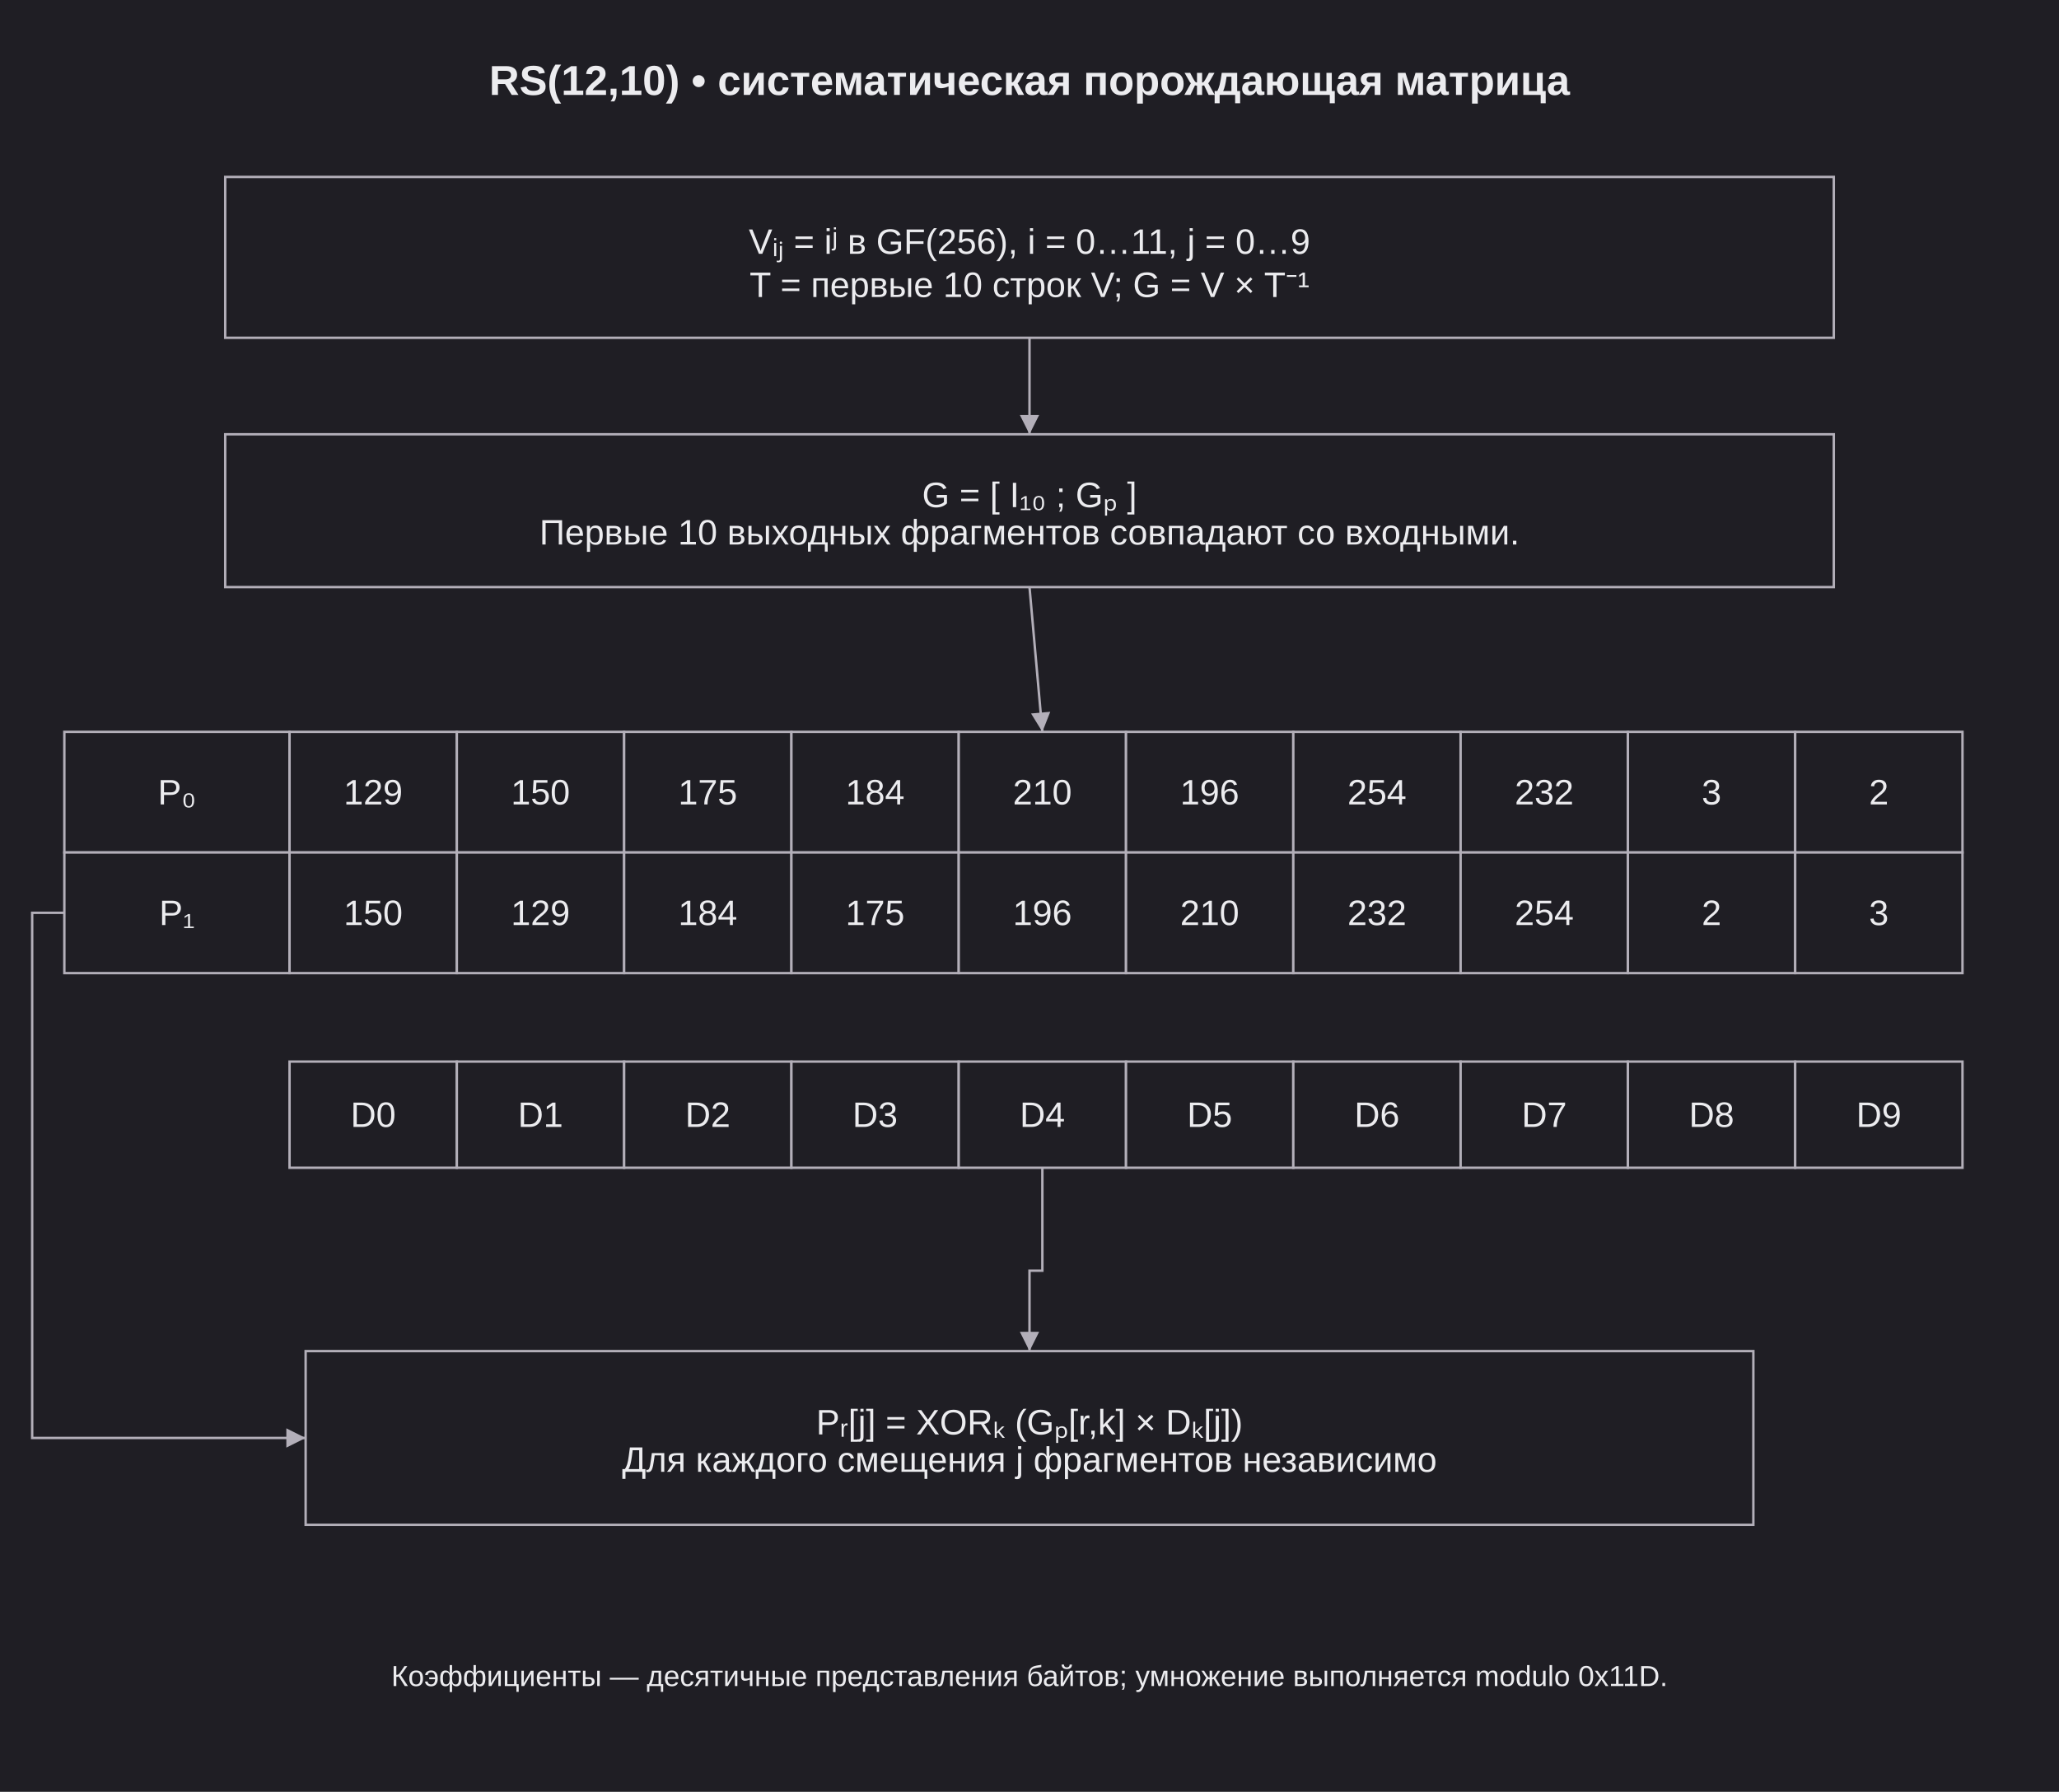
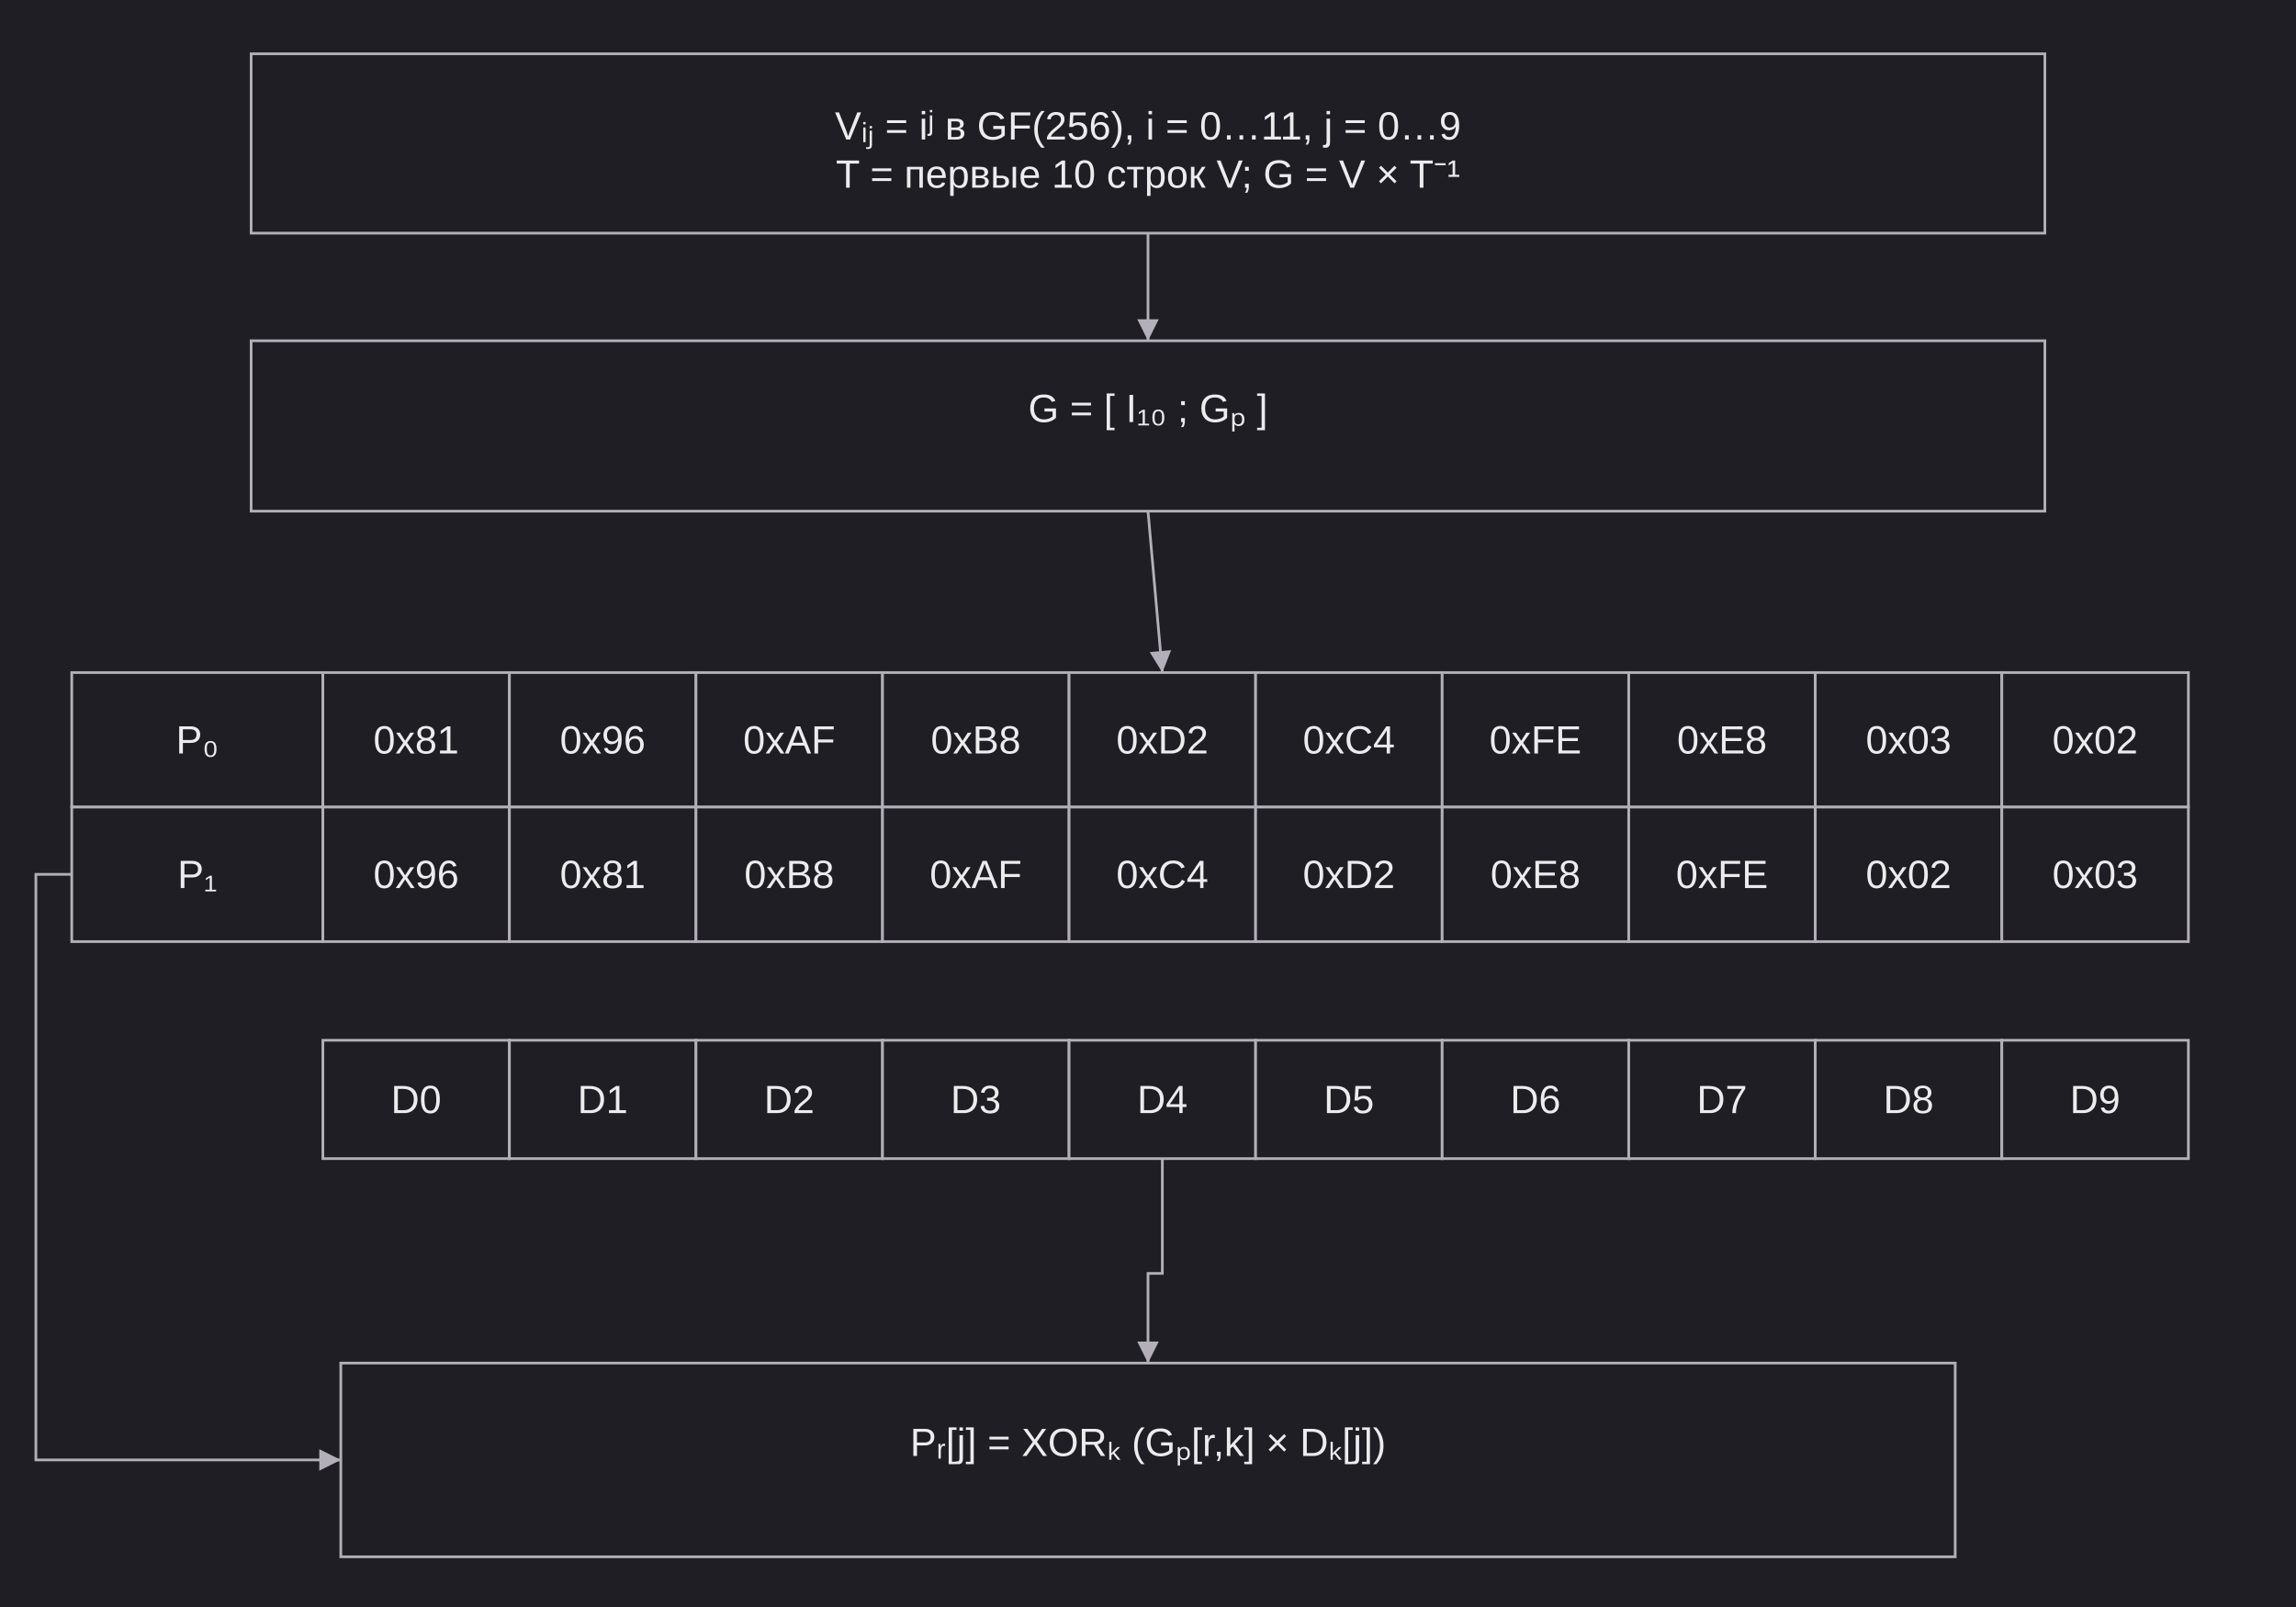
- <svg xmlns="http://www.w3.org/2000/svg" width="1280" height="1114" viewBox="0 0 1280 1114" role="img">
+ <svg xmlns="http://www.w3.org/2000/svg" width="1280" height="896" viewBox="0 80 1280 896" role="img">
  <defs>
    <marker id="arrow" viewBox="0 0 10 10" refX="10" refY="5" markerWidth="8" markerHeight="8" orient="auto-start-reverse">
      <path d="M 0 0 L 10 5 L 0 10 Z" fill="#b3afb9" />
    </marker>
  </defs>
-   <rect width="100%" height="100%" fill="#1f1e24" />
+   <rect width="100%" height="896.0" fill="#1f1e24" y="80" />
  <path d="M640 210 L640 270" fill="none" stroke="#b3afb9" stroke-width="1.5" marker-end="url(#arrow)" />
  <path d="M640 365 L648 455" fill="none" stroke="#b3afb9" stroke-width="1.5" marker-end="url(#arrow)" />
  <path d="M40 567.5 L20 567.5 L20 894 L190 894" fill="none" stroke="#b3afb9" stroke-width="1.5" marker-end="url(#arrow)" />
  <path d="M648 726 L648 790 L640 790 L640 840" fill="none" stroke="#b3afb9" stroke-width="1.5" marker-end="url(#arrow)" />
-   <text x="640" y="50" text-anchor="middle" dominant-baseline="central" font-family="Arial, sans-serif" font-size="26" fill="#ececef" font-weight="700">RS(12,10) • систематическая порождающая матрица</text>
  <rect x="140" y="110" width="1000" height="100" fill="#1f1e24" stroke="#b3afb9" stroke-width="1.5" />
  <text x="640" y="146.58" text-anchor="middle" dominant-baseline="central" font-family="Arial, sans-serif" font-size="22" fill="#ececef">Vᵢⱼ = iʲ в GF(256), i = 0…11, j = 0…9</text>
  <text x="640" y="173.42" text-anchor="middle" dominant-baseline="central" font-family="Arial, sans-serif" font-size="22" fill="#ececef">T = первые 10 строк V; G = V × T⁻¹</text>
  <rect x="140" y="270" width="1000" height="95" fill="#1f1e24" stroke="#b3afb9" stroke-width="1.5" />
  <text x="640" y="304.08" text-anchor="middle" dominant-baseline="central" font-family="Arial, sans-serif" font-size="22" fill="#ececef">G = [ I₁₀ ; Gₚ ]</text>
-   <text x="640" y="330.92" text-anchor="middle" dominant-baseline="central" font-family="Arial, sans-serif" font-size="22" fill="#ececef">Первые 10 выходных фрагментов совпадают со входными.</text>
  <rect x="40" y="455" width="140" height="75" fill="#1f1e24" stroke="#b3afb9" stroke-width="1.5" />
  <text x="110" y="492.5" text-anchor="middle" dominant-baseline="central" font-family="Arial, sans-serif" font-size="22" fill="#ececef">P₀</text>
  <rect x="40" y="530" width="140" height="75" fill="#1f1e24" stroke="#b3afb9" stroke-width="1.5" />
  <text x="110" y="567.5" text-anchor="middle" dominant-baseline="central" font-family="Arial, sans-serif" font-size="22" fill="#ececef">P₁</text>
  <rect x="180" y="455" width="104" height="75" fill="#1f1e24" stroke="#b3afb9" stroke-width="1.5" />
-   <text x="232" y="492.5" text-anchor="middle" dominant-baseline="central" font-family="Arial, sans-serif" font-size="22" fill="#ececef">129</text>
+   <text x="232" y="492.5" text-anchor="middle" dominant-baseline="central" font-family="Arial, sans-serif" font-size="22" fill="#ececef">0x81</text>
  <rect x="284" y="455" width="104" height="75" fill="#1f1e24" stroke="#b3afb9" stroke-width="1.5" />
-   <text x="336" y="492.5" text-anchor="middle" dominant-baseline="central" font-family="Arial, sans-serif" font-size="22" fill="#ececef">150</text>
+   <text x="336" y="492.5" text-anchor="middle" dominant-baseline="central" font-family="Arial, sans-serif" font-size="22" fill="#ececef">0x96</text>
  <rect x="388" y="455" width="104" height="75" fill="#1f1e24" stroke="#b3afb9" stroke-width="1.5" />
-   <text x="440" y="492.5" text-anchor="middle" dominant-baseline="central" font-family="Arial, sans-serif" font-size="22" fill="#ececef">175</text>
+   <text x="440" y="492.5" text-anchor="middle" dominant-baseline="central" font-family="Arial, sans-serif" font-size="22" fill="#ececef">0xAF</text>
  <rect x="492" y="455" width="104" height="75" fill="#1f1e24" stroke="#b3afb9" stroke-width="1.5" />
-   <text x="544" y="492.5" text-anchor="middle" dominant-baseline="central" font-family="Arial, sans-serif" font-size="22" fill="#ececef">184</text>
+   <text x="544" y="492.5" text-anchor="middle" dominant-baseline="central" font-family="Arial, sans-serif" font-size="22" fill="#ececef">0xB8</text>
  <rect x="596" y="455" width="104" height="75" fill="#1f1e24" stroke="#b3afb9" stroke-width="1.5" />
-   <text x="648" y="492.5" text-anchor="middle" dominant-baseline="central" font-family="Arial, sans-serif" font-size="22" fill="#ececef">210</text>
+   <text x="648" y="492.5" text-anchor="middle" dominant-baseline="central" font-family="Arial, sans-serif" font-size="22" fill="#ececef">0xD2</text>
  <rect x="700" y="455" width="104" height="75" fill="#1f1e24" stroke="#b3afb9" stroke-width="1.5" />
-   <text x="752" y="492.5" text-anchor="middle" dominant-baseline="central" font-family="Arial, sans-serif" font-size="22" fill="#ececef">196</text>
+   <text x="752" y="492.5" text-anchor="middle" dominant-baseline="central" font-family="Arial, sans-serif" font-size="22" fill="#ececef">0xC4</text>
  <rect x="804" y="455" width="104" height="75" fill="#1f1e24" stroke="#b3afb9" stroke-width="1.5" />
-   <text x="856" y="492.5" text-anchor="middle" dominant-baseline="central" font-family="Arial, sans-serif" font-size="22" fill="#ececef">254</text>
+   <text x="856" y="492.5" text-anchor="middle" dominant-baseline="central" font-family="Arial, sans-serif" font-size="22" fill="#ececef">0xFE</text>
  <rect x="908" y="455" width="104" height="75" fill="#1f1e24" stroke="#b3afb9" stroke-width="1.5" />
-   <text x="960" y="492.5" text-anchor="middle" dominant-baseline="central" font-family="Arial, sans-serif" font-size="22" fill="#ececef">232</text>
+   <text x="960" y="492.5" text-anchor="middle" dominant-baseline="central" font-family="Arial, sans-serif" font-size="22" fill="#ececef">0xE8</text>
  <rect x="1012" y="455" width="104" height="75" fill="#1f1e24" stroke="#b3afb9" stroke-width="1.5" />
-   <text x="1064" y="492.5" text-anchor="middle" dominant-baseline="central" font-family="Arial, sans-serif" font-size="22" fill="#ececef">3</text>
+   <text x="1064" y="492.5" text-anchor="middle" dominant-baseline="central" font-family="Arial, sans-serif" font-size="22" fill="#ececef">0x03</text>
  <rect x="1116" y="455" width="104" height="75" fill="#1f1e24" stroke="#b3afb9" stroke-width="1.5" />
-   <text x="1168" y="492.5" text-anchor="middle" dominant-baseline="central" font-family="Arial, sans-serif" font-size="22" fill="#ececef">2</text>
+   <text x="1168" y="492.5" text-anchor="middle" dominant-baseline="central" font-family="Arial, sans-serif" font-size="22" fill="#ececef">0x02</text>
  <rect x="180" y="530" width="104" height="75" fill="#1f1e24" stroke="#b3afb9" stroke-width="1.5" />
-   <text x="232" y="567.5" text-anchor="middle" dominant-baseline="central" font-family="Arial, sans-serif" font-size="22" fill="#ececef">150</text>
+   <text x="232" y="567.5" text-anchor="middle" dominant-baseline="central" font-family="Arial, sans-serif" font-size="22" fill="#ececef">0x96</text>
  <rect x="284" y="530" width="104" height="75" fill="#1f1e24" stroke="#b3afb9" stroke-width="1.5" />
-   <text x="336" y="567.5" text-anchor="middle" dominant-baseline="central" font-family="Arial, sans-serif" font-size="22" fill="#ececef">129</text>
+   <text x="336" y="567.5" text-anchor="middle" dominant-baseline="central" font-family="Arial, sans-serif" font-size="22" fill="#ececef">0x81</text>
  <rect x="388" y="530" width="104" height="75" fill="#1f1e24" stroke="#b3afb9" stroke-width="1.5" />
-   <text x="440" y="567.5" text-anchor="middle" dominant-baseline="central" font-family="Arial, sans-serif" font-size="22" fill="#ececef">184</text>
+   <text x="440" y="567.5" text-anchor="middle" dominant-baseline="central" font-family="Arial, sans-serif" font-size="22" fill="#ececef">0xB8</text>
  <rect x="492" y="530" width="104" height="75" fill="#1f1e24" stroke="#b3afb9" stroke-width="1.5" />
-   <text x="544" y="567.5" text-anchor="middle" dominant-baseline="central" font-family="Arial, sans-serif" font-size="22" fill="#ececef">175</text>
+   <text x="544" y="567.5" text-anchor="middle" dominant-baseline="central" font-family="Arial, sans-serif" font-size="22" fill="#ececef">0xAF</text>
  <rect x="596" y="530" width="104" height="75" fill="#1f1e24" stroke="#b3afb9" stroke-width="1.5" />
-   <text x="648" y="567.5" text-anchor="middle" dominant-baseline="central" font-family="Arial, sans-serif" font-size="22" fill="#ececef">196</text>
+   <text x="648" y="567.5" text-anchor="middle" dominant-baseline="central" font-family="Arial, sans-serif" font-size="22" fill="#ececef">0xC4</text>
  <rect x="700" y="530" width="104" height="75" fill="#1f1e24" stroke="#b3afb9" stroke-width="1.5" />
-   <text x="752" y="567.5" text-anchor="middle" dominant-baseline="central" font-family="Arial, sans-serif" font-size="22" fill="#ececef">210</text>
+   <text x="752" y="567.5" text-anchor="middle" dominant-baseline="central" font-family="Arial, sans-serif" font-size="22" fill="#ececef">0xD2</text>
  <rect x="804" y="530" width="104" height="75" fill="#1f1e24" stroke="#b3afb9" stroke-width="1.5" />
-   <text x="856" y="567.5" text-anchor="middle" dominant-baseline="central" font-family="Arial, sans-serif" font-size="22" fill="#ececef">232</text>
+   <text x="856" y="567.5" text-anchor="middle" dominant-baseline="central" font-family="Arial, sans-serif" font-size="22" fill="#ececef">0xE8</text>
  <rect x="908" y="530" width="104" height="75" fill="#1f1e24" stroke="#b3afb9" stroke-width="1.5" />
-   <text x="960" y="567.5" text-anchor="middle" dominant-baseline="central" font-family="Arial, sans-serif" font-size="22" fill="#ececef">254</text>
+   <text x="960" y="567.5" text-anchor="middle" dominant-baseline="central" font-family="Arial, sans-serif" font-size="22" fill="#ececef">0xFE</text>
  <rect x="1012" y="530" width="104" height="75" fill="#1f1e24" stroke="#b3afb9" stroke-width="1.5" />
-   <text x="1064" y="567.5" text-anchor="middle" dominant-baseline="central" font-family="Arial, sans-serif" font-size="22" fill="#ececef">2</text>
+   <text x="1064" y="567.5" text-anchor="middle" dominant-baseline="central" font-family="Arial, sans-serif" font-size="22" fill="#ececef">0x02</text>
  <rect x="1116" y="530" width="104" height="75" fill="#1f1e24" stroke="#b3afb9" stroke-width="1.5" />
-   <text x="1168" y="567.5" text-anchor="middle" dominant-baseline="central" font-family="Arial, sans-serif" font-size="22" fill="#ececef">3</text>
+   <text x="1168" y="567.5" text-anchor="middle" dominant-baseline="central" font-family="Arial, sans-serif" font-size="22" fill="#ececef">0x03</text>
  <rect x="180" y="660" width="104" height="66" fill="#1f1e24" stroke="#b3afb9" stroke-width="1.5" />
  <text x="232" y="693" text-anchor="middle" dominant-baseline="central" font-family="Arial, sans-serif" font-size="22" fill="#ececef">D0</text>
  <rect x="284" y="660" width="104" height="66" fill="#1f1e24" stroke="#b3afb9" stroke-width="1.5" />
  <text x="336" y="693" text-anchor="middle" dominant-baseline="central" font-family="Arial, sans-serif" font-size="22" fill="#ececef">D1</text>
  <rect x="388" y="660" width="104" height="66" fill="#1f1e24" stroke="#b3afb9" stroke-width="1.5" />
  <text x="440" y="693" text-anchor="middle" dominant-baseline="central" font-family="Arial, sans-serif" font-size="22" fill="#ececef">D2</text>
  <rect x="492" y="660" width="104" height="66" fill="#1f1e24" stroke="#b3afb9" stroke-width="1.5" />
  <text x="544" y="693" text-anchor="middle" dominant-baseline="central" font-family="Arial, sans-serif" font-size="22" fill="#ececef">D3</text>
  <rect x="596" y="660" width="104" height="66" fill="#1f1e24" stroke="#b3afb9" stroke-width="1.5" />
  <text x="648" y="693" text-anchor="middle" dominant-baseline="central" font-family="Arial, sans-serif" font-size="22" fill="#ececef">D4</text>
  <rect x="700" y="660" width="104" height="66" fill="#1f1e24" stroke="#b3afb9" stroke-width="1.5" />
  <text x="752" y="693" text-anchor="middle" dominant-baseline="central" font-family="Arial, sans-serif" font-size="22" fill="#ececef">D5</text>
  <rect x="804" y="660" width="104" height="66" fill="#1f1e24" stroke="#b3afb9" stroke-width="1.5" />
  <text x="856" y="693" text-anchor="middle" dominant-baseline="central" font-family="Arial, sans-serif" font-size="22" fill="#ececef">D6</text>
  <rect x="908" y="660" width="104" height="66" fill="#1f1e24" stroke="#b3afb9" stroke-width="1.5" />
  <text x="960" y="693" text-anchor="middle" dominant-baseline="central" font-family="Arial, sans-serif" font-size="22" fill="#ececef">D7</text>
  <rect x="1012" y="660" width="104" height="66" fill="#1f1e24" stroke="#b3afb9" stroke-width="1.5" />
  <text x="1064" y="693" text-anchor="middle" dominant-baseline="central" font-family="Arial, sans-serif" font-size="22" fill="#ececef">D8</text>
  <rect x="1116" y="660" width="104" height="66" fill="#1f1e24" stroke="#b3afb9" stroke-width="1.5" />
  <text x="1168" y="693" text-anchor="middle" dominant-baseline="central" font-family="Arial, sans-serif" font-size="22" fill="#ececef">D9</text>
  <rect x="190" y="840" width="900" height="108" fill="#1f1e24" stroke="#b3afb9" stroke-width="1.5" />
  <text x="640" y="880.58" text-anchor="middle" dominant-baseline="central" font-family="Arial, sans-serif" font-size="22" fill="#ececef">Pᵣ[j] = XORₖ (Gₚ[r,k] × Dₖ[j])</text>
-   <text x="640" y="907.42" text-anchor="middle" dominant-baseline="central" font-family="Arial, sans-serif" font-size="22" fill="#ececef">Для каждого смещения j фрагментов независимо</text>
-   <text x="640" y="1042" text-anchor="middle" dominant-baseline="central" font-family="Arial, sans-serif" font-size="18" fill="#ececef">Коэффициенты — десятичные представления байтов; умножение выполняется modulo 0x11D.</text>
</svg>
